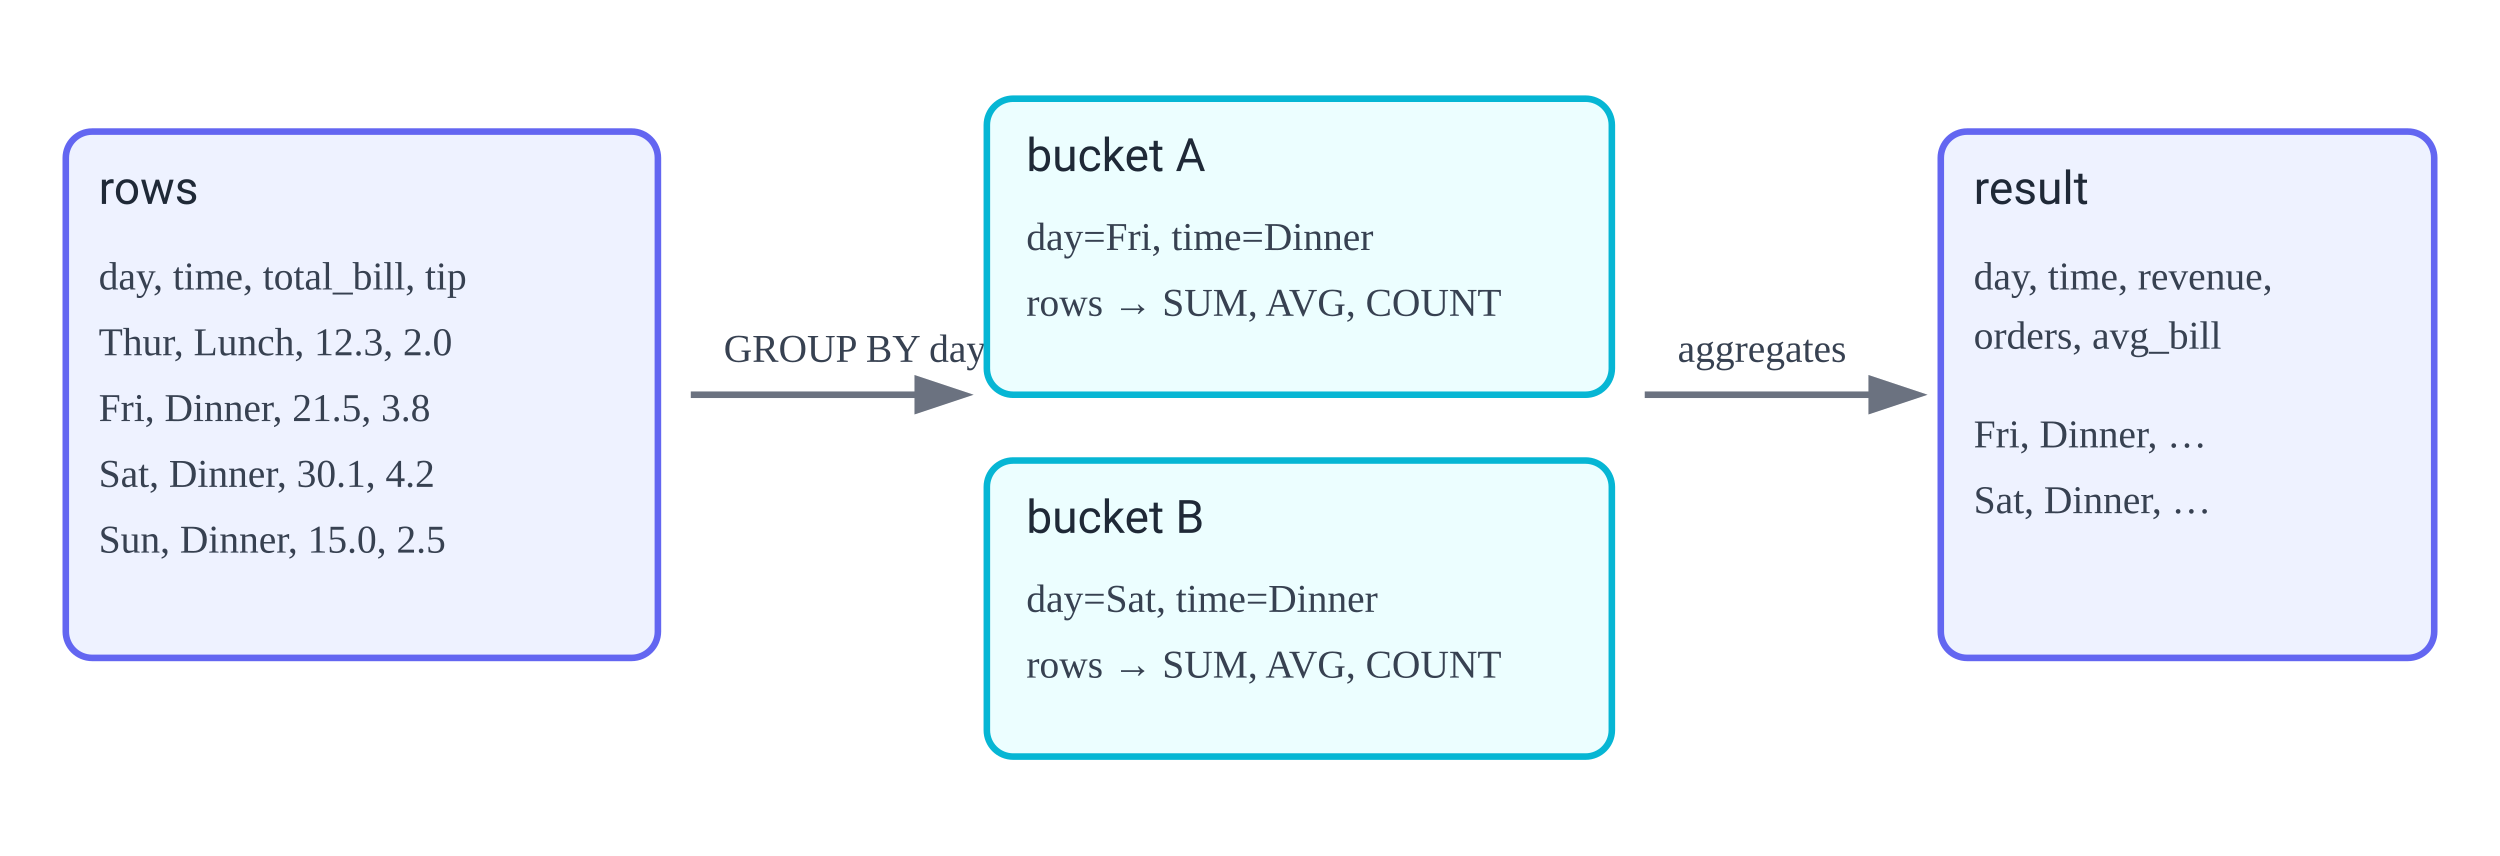
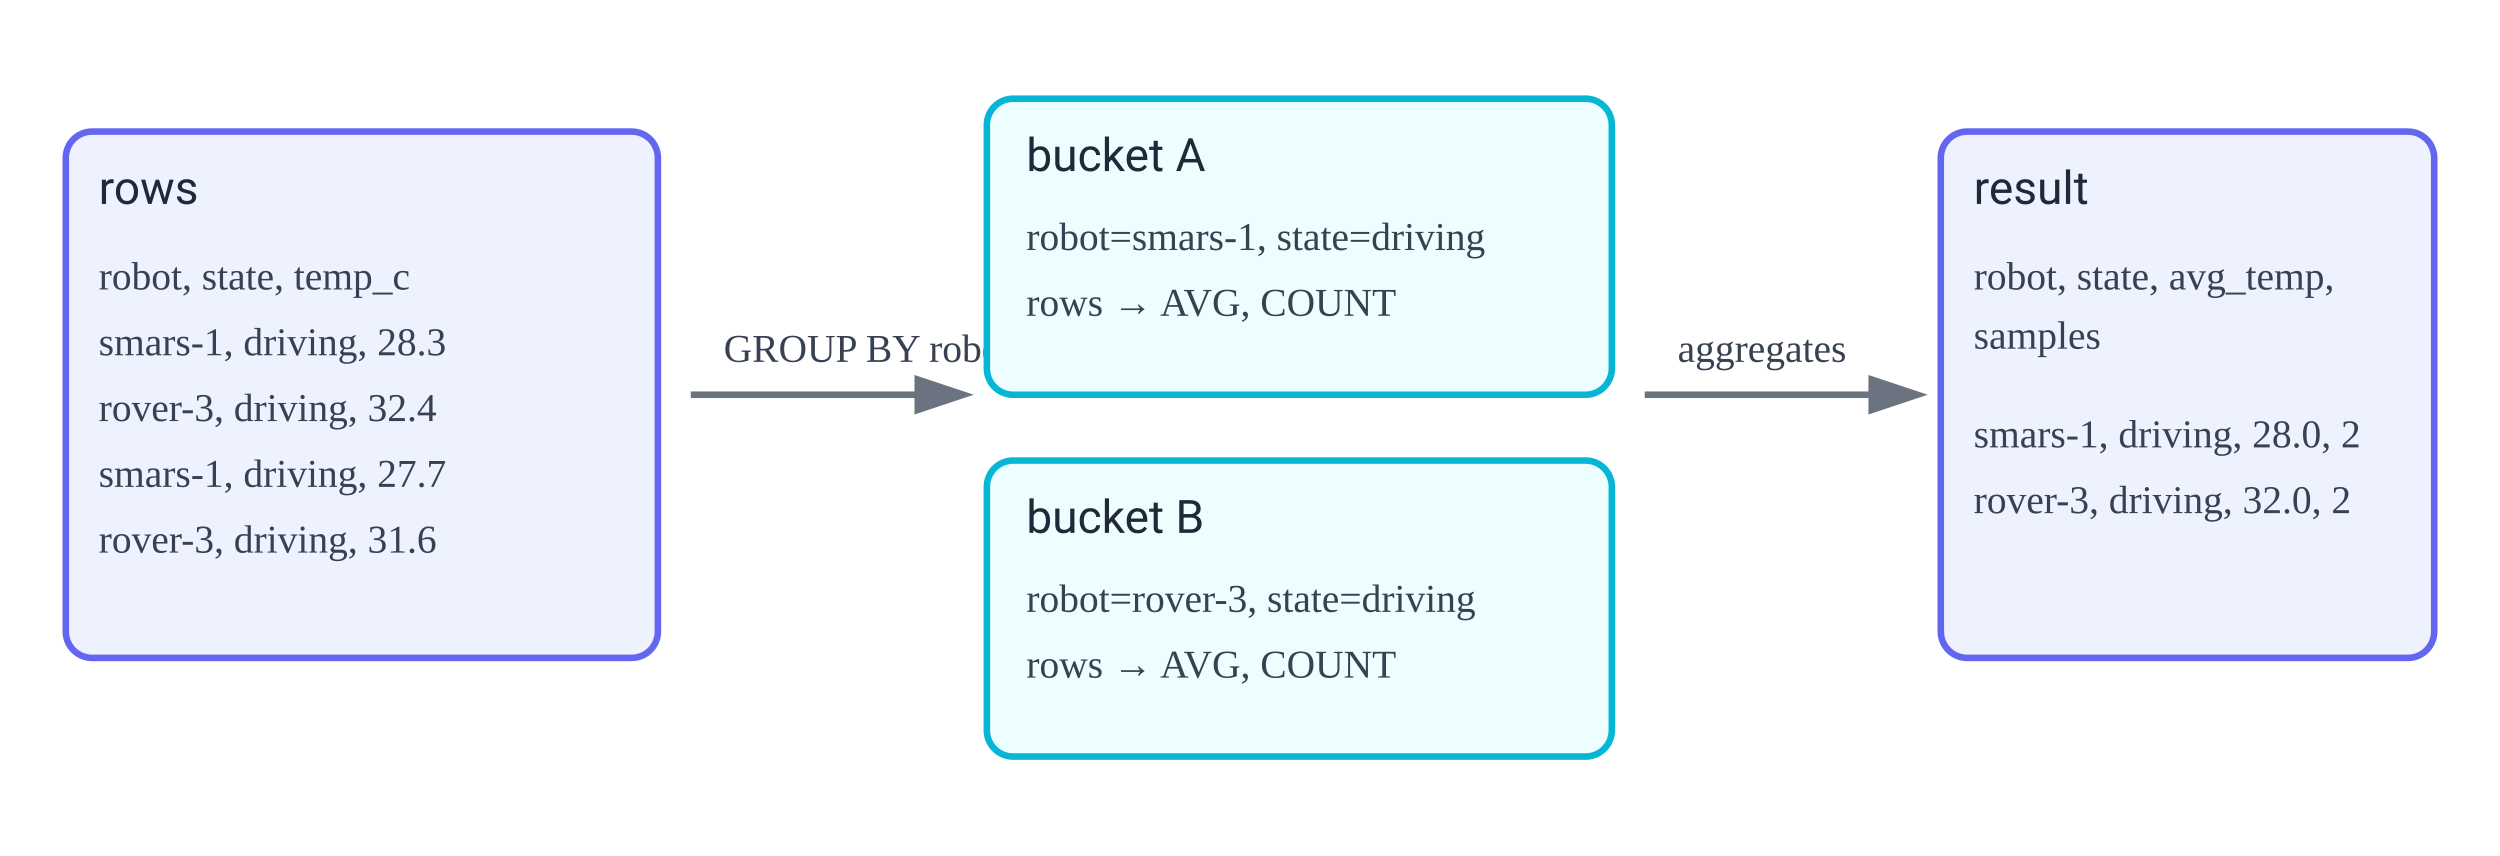
<svg xmlns="http://www.w3.org/2000/svg" width="760" height="260" viewBox="0 0 760 260" role="img" aria-labelledby="title desc">
  <defs>
    <style>
      .label{font-family:system-ui,-apple-system,Segoe UI,Roboto,Ubuntu,Cantarell,Noto Sans,sans-serif;font-size:14px;fill:#1f2937}
      .small{font-size:12px;fill:#374151}
      .box{fill:#eef2ff;stroke:#6366f1;stroke-width:2}
      .bucket{fill:#ecfeff;stroke:#06b6d4;stroke-width:2}
      .arrow{stroke:#6b7280;stroke-width:2;marker-end:url(#arrow)}
    </style>
    <marker id="arrow" markerWidth="10" markerHeight="10" refX="6" refY="3" orient="auto">
      <path d="M0,0 L0,6 L9,3 z" fill="#6b7280" />
    </marker>
  </defs>
  <rect x="20" y="40" width="180" height="160" rx="8" class="box" />
  <text x="30" y="62" class="label">rows</text>
-   <text x="30" y="88" class="small">day, time, total_bill, tip</text>
-   <text x="30" y="108" class="small">Thur, Lunch, 12.3, 2.0</text>
-   <text x="30" y="128" class="small">Fri, Dinner, 21.5, 3.8</text>
-   <text x="30" y="148" class="small">Sat, Dinner, 30.1, 4.2</text>
-   <text x="30" y="168" class="small">Sun, Dinner, 15.0, 2.5</text>
+   <text x="30" y="88" class="small">robot, state, temp_c</text>
+   <text x="30" y="108" class="small">smars-1, driving, 28.3</text>
+   <text x="30" y="128" class="small">rover-3, driving, 32.4</text>
+   <text x="30" y="148" class="small">smars-1, driving, 27.7</text>
+   <text x="30" y="168" class="small">rover-3, driving, 31.6</text>
  <line x1="210" y1="120" x2="290" y2="120" class="arrow" />
-   <text x="220" y="110" class="small">GROUP BY day, time</text>
+   <text x="220" y="110" class="small">GROUP BY robot, state</text>
  <rect x="300" y="30" width="190" height="90" rx="8" class="bucket" />
  <text x="312" y="52" class="label">bucket A</text>
-   <text x="312" y="76" class="small">day=Fri, time=Dinner</text>
-   <text x="312" y="96" class="small">rows → SUM, AVG, COUNT</text>
+   <text x="312" y="76" class="small">robot=smars-1, state=driving</text>
+   <text x="312" y="96" class="small">rows → AVG, COUNT</text>
  <rect x="300" y="140" width="190" height="90" rx="8" class="bucket" />
  <text x="312" y="162" class="label">bucket B</text>
-   <text x="312" y="186" class="small">day=Sat, time=Dinner</text>
-   <text x="312" y="206" class="small">rows → SUM, AVG, COUNT</text>
+   <text x="312" y="186" class="small">robot=rover-3, state=driving</text>
+   <text x="312" y="206" class="small">rows → AVG, COUNT</text>
  <line x1="500" y1="120" x2="580" y2="120" class="arrow" />
  <text x="510" y="110" class="small">aggregates</text>
  <rect x="590" y="40" width="150" height="160" rx="8" class="box" />
  <text x="600" y="62" class="label">result</text>
-   <text x="600" y="88" class="small">day, time, revenue,</text>
-   <text x="600" y="106" class="small">orders, avg_bill</text>
-   <text x="600" y="136" class="small">Fri, Dinner, …</text>
-   <text x="600" y="156" class="small">Sat, Dinner, …</text>
+   <text x="600" y="88" class="small">robot, state, avg_temp,</text>
+   <text x="600" y="106" class="small">samples</text>
+   <text x="600" y="136" class="small">smars-1, driving, 28.0, 2</text>
+   <text x="600" y="156" class="small">rover-3, driving, 32.0, 2</text>
</svg>
